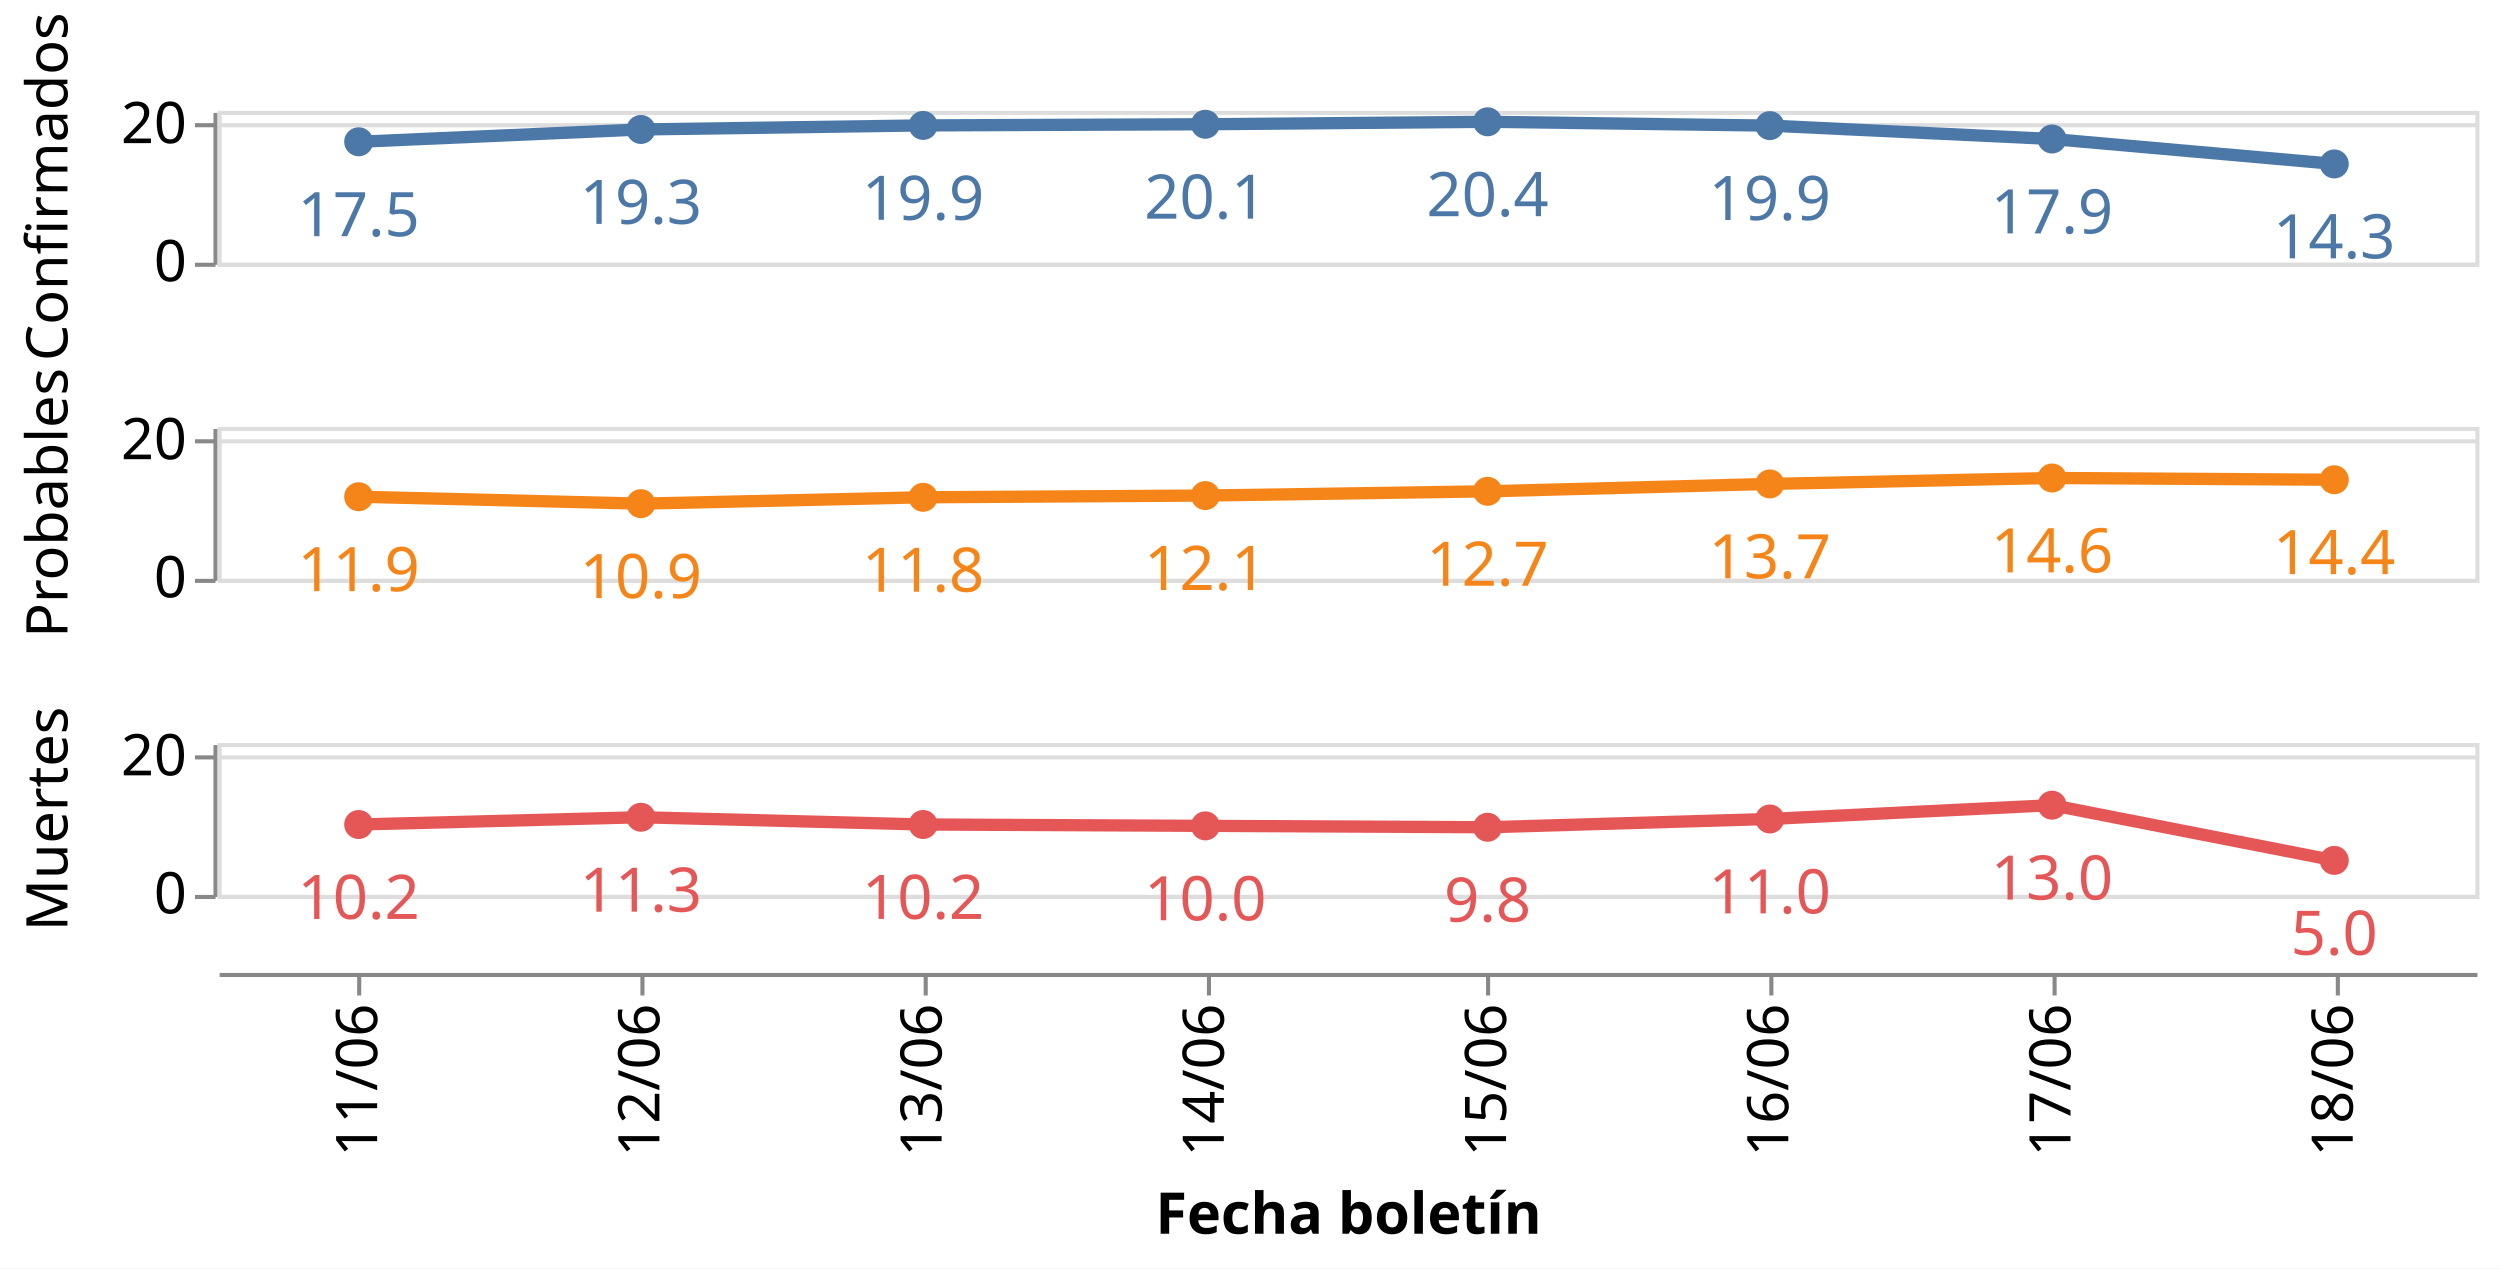
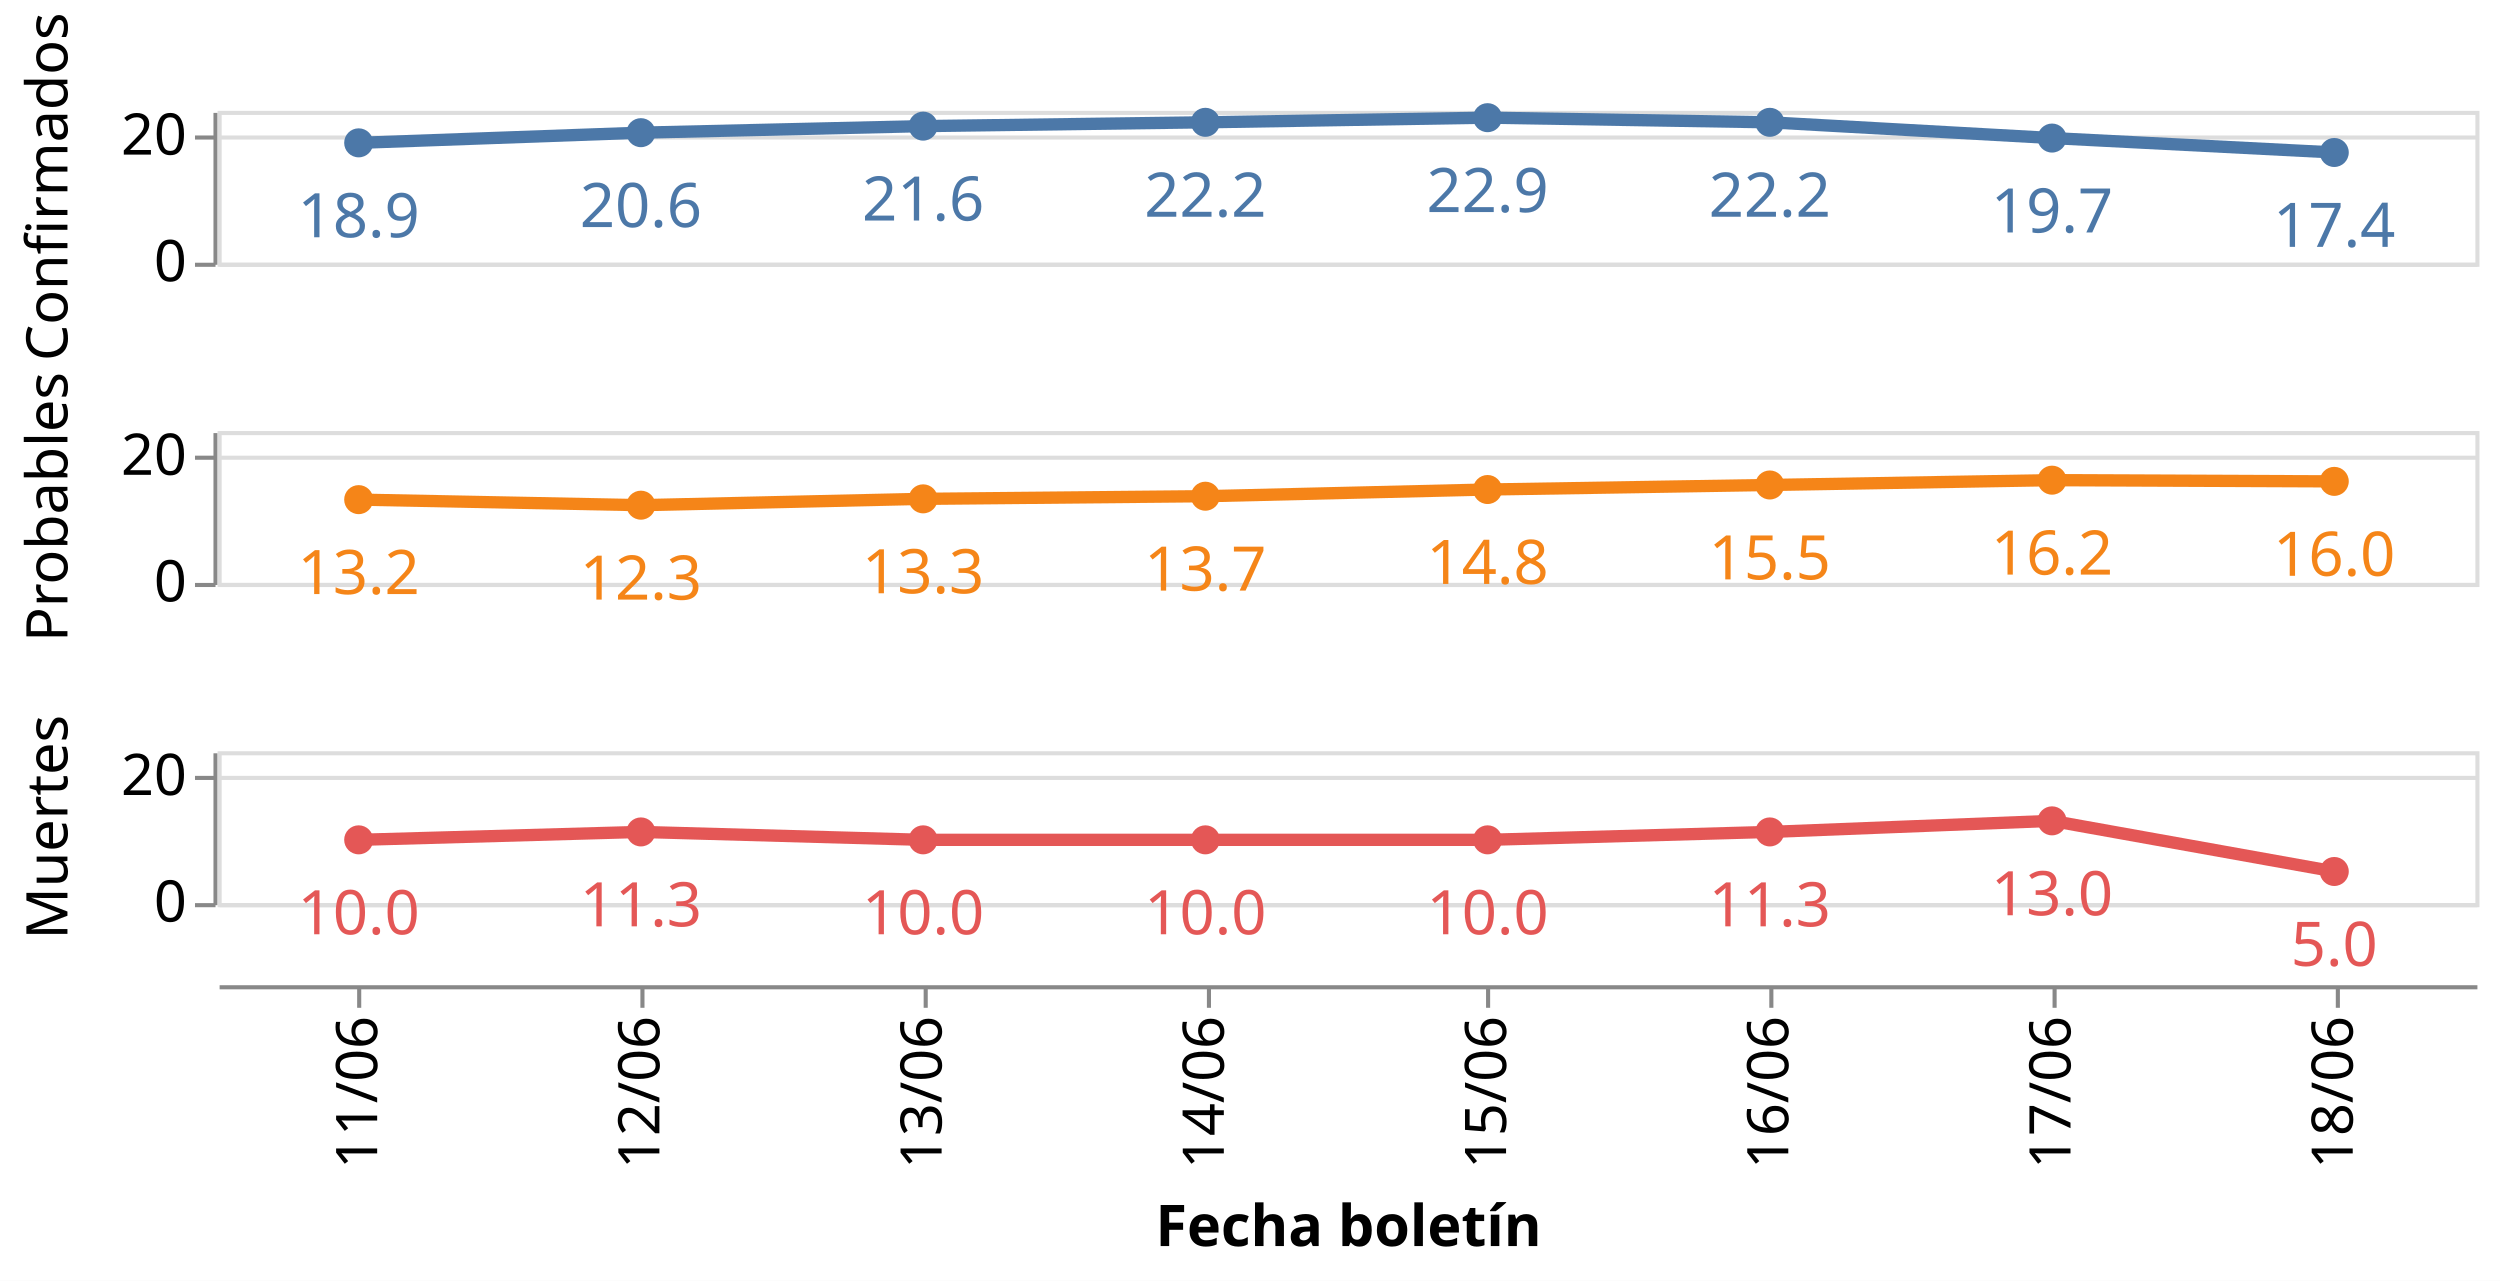
- <svg xmlns="http://www.w3.org/2000/svg" class="marks" width="609" height="309" viewBox="0 0 609 309" version="1.1">
-   <rect width="609" height="309" style="fill: white;" />
+ <svg xmlns="http://www.w3.org/2000/svg" class="marks" width="609" height="312" viewBox="0 0 609 312" version="1.1">
+   <rect width="609" height="312" style="fill: white;" />
  <g transform="translate(53,27)">
    <g class="mark-group role-frame root">
      <g transform="translate(0,0)">
        <path class="background" d="M0,0h0v0h0Z" style="fill: none;" />
        <g>
          <g class="mark-group role-row-header row_header">
            <g transform="translate(-1,0)">
              <path class="background" d="M0,0h0v37h0Z" style="fill: none;" />
              <g>
                <g class="mark-group role-axis">
                  <g transform="translate(0.5,0.5)">
                    <path class="background" d="M0,0h0v0h0Z" style="pointer-events: none; fill: none;" />
                    <g>
                      <g class="mark-rule role-axis-tick" style="pointer-events: none;">
                        <line transform="translate(0,37)" x2="-5" y2="0" style="fill: none; stroke: #888; stroke-width: 1; opacity: 1;" />
-                         <line transform="translate(0,3)" x2="-5" y2="0" style="fill: none; stroke: #888; stroke-width: 1; opacity: 1;" />
+                         <line transform="translate(0,6)" x2="-5" y2="0" style="fill: none; stroke: #888; stroke-width: 1; opacity: 1;" />
                      </g>
                      <g class="mark-text role-axis-label" style="pointer-events: none;">
                        <text text-anchor="end" transform="translate(-7,41)" style="font-family: sans-serif; font-size: 14px; fill: #000; opacity: 1;">0</text>
-                         <text text-anchor="end" transform="translate(-7,7.363636)" style="font-family: sans-serif; font-size: 14px; fill: #000; opacity: 1;">20</text>
+                         <text text-anchor="end" transform="translate(-7,10.16667)" style="font-family: sans-serif; font-size: 14px; fill: #000; opacity: 1;">20</text>
                      </g>
                      <g class="mark-rule role-axis-domain" style="pointer-events: none;">
                        <line transform="translate(0,37)" x2="0" y2="-37" style="fill: none; stroke: #888; stroke-width: 1; opacity: 1;" />
                      </g>
                    </g>
                    <path class="foreground" d="" style="pointer-events: none; display: none; fill: none;" />
                  </g>
                </g>
                <g class="mark-group role-title">
                  <g transform="translate(-46.57227,18.5)">
                    <path class="background" d="M0,0h0v0h0Z" style="pointer-events: none; fill: none;" />
                    <g>
                      <g class="mark-text role-title-text" style="pointer-events: none;">
                        <text text-anchor="middle" transform="translate(0,0) rotate(-90) translate(0,11)" style="font-family: sans-serif; font-size: 14px; fill: #000; opacity: 1;">Confirmados</text>
                      </g>
                    </g>
                    <path class="foreground" d="" style="pointer-events: none; display: none; fill: none;" />
                  </g>
                </g>
              </g>
              <path class="foreground" d="" style="display: none; fill: none;" />
            </g>
-             <g transform="translate(-1,77)">
+             <g transform="translate(-1,78)">
              <path class="background" d="M0,0h0v37h0Z" style="fill: none;" />
              <g>
                <g class="mark-group role-axis">
                  <g transform="translate(0.5,0.5)">
                    <path class="background" d="M0,0h0v0h0Z" style="pointer-events: none; fill: none;" />
                    <g>
                      <g class="mark-rule role-axis-tick" style="pointer-events: none;">
                        <line transform="translate(0,37)" x2="-5" y2="0" style="fill: none; stroke: #888; stroke-width: 1; opacity: 1;" />
-                         <line transform="translate(0,3)" x2="-5" y2="0" style="fill: none; stroke: #888; stroke-width: 1; opacity: 1;" />
+                         <line transform="translate(0,6)" x2="-5" y2="0" style="fill: none; stroke: #888; stroke-width: 1; opacity: 1;" />
                      </g>
                      <g class="mark-text role-axis-label" style="pointer-events: none;">
                        <text text-anchor="end" transform="translate(-7,41)" style="font-family: sans-serif; font-size: 14px; fill: #000; opacity: 1;">0</text>
-                         <text text-anchor="end" transform="translate(-7,7.363636)" style="font-family: sans-serif; font-size: 14px; fill: #000; opacity: 1;">20</text>
+                         <text text-anchor="end" transform="translate(-7,10.16667)" style="font-family: sans-serif; font-size: 14px; fill: #000; opacity: 1;">20</text>
                      </g>
                      <g class="mark-rule role-axis-domain" style="pointer-events: none;">
                        <line transform="translate(0,37)" x2="0" y2="-37" style="fill: none; stroke: #888; stroke-width: 1; opacity: 1;" />
                      </g>
                    </g>
                    <path class="foreground" d="" style="pointer-events: none; display: none; fill: none;" />
                  </g>
                </g>
                <g class="mark-group role-title">
                  <g transform="translate(-46.57227,18.5)">
                    <path class="background" d="M0,0h0v0h0Z" style="pointer-events: none; fill: none;" />
                    <g>
                      <g class="mark-text role-title-text" style="pointer-events: none;">
                        <text text-anchor="middle" transform="translate(0,0) rotate(-90) translate(0,11)" style="font-family: sans-serif; font-size: 14px; fill: #000; opacity: 1;">Probables</text>
                      </g>
                    </g>
                    <path class="foreground" d="" style="pointer-events: none; display: none; fill: none;" />
                  </g>
                </g>
              </g>
              <path class="foreground" d="" style="display: none; fill: none;" />
            </g>
-             <g transform="translate(-1,154)">
+             <g transform="translate(-1,156)">
              <path class="background" d="M0,0h0v37h0Z" style="fill: none;" />
              <g>
                <g class="mark-group role-axis">
                  <g transform="translate(0.5,0.5)">
                    <path class="background" d="M0,0h0v0h0Z" style="pointer-events: none; fill: none;" />
                    <g>
                      <g class="mark-rule role-axis-tick" style="pointer-events: none;">
                        <line transform="translate(0,37)" x2="-5" y2="0" style="fill: none; stroke: #888; stroke-width: 1; opacity: 1;" />
-                         <line transform="translate(0,3)" x2="-5" y2="0" style="fill: none; stroke: #888; stroke-width: 1; opacity: 1;" />
+                         <line transform="translate(0,6)" x2="-5" y2="0" style="fill: none; stroke: #888; stroke-width: 1; opacity: 1;" />
                      </g>
                      <g class="mark-text role-axis-label" style="pointer-events: none;">
                        <text text-anchor="end" transform="translate(-7,41)" style="font-family: sans-serif; font-size: 14px; fill: #000; opacity: 1;">0</text>
-                         <text text-anchor="end" transform="translate(-7,7.363636)" style="font-family: sans-serif; font-size: 14px; fill: #000; opacity: 1;">20</text>
+                         <text text-anchor="end" transform="translate(-7,10.16667)" style="font-family: sans-serif; font-size: 14px; fill: #000; opacity: 1;">20</text>
                      </g>
                      <g class="mark-rule role-axis-domain" style="pointer-events: none;">
                        <line transform="translate(0,37)" x2="0" y2="-37" style="fill: none; stroke: #888; stroke-width: 1; opacity: 1;" />
                      </g>
                    </g>
                    <path class="foreground" d="" style="pointer-events: none; display: none; fill: none;" />
                  </g>
                </g>
                <g class="mark-group role-title">
                  <g transform="translate(-46.57227,18.5)">
                    <path class="background" d="M0,0h0v0h0Z" style="pointer-events: none; fill: none;" />
                    <g>
                      <g class="mark-text role-title-text" style="pointer-events: none;">
                        <text text-anchor="middle" transform="translate(0,0) rotate(-90) translate(0,11)" style="font-family: sans-serif; font-size: 14px; fill: #000; opacity: 1;">Muertes</text>
                      </g>
                    </g>
                    <path class="foreground" d="" style="pointer-events: none; display: none; fill: none;" />
                  </g>
                </g>
              </g>
              <path class="foreground" d="" style="display: none; fill: none;" />
            </g>
          </g>
          <g class="mark-group role-column-footer column_footer">
-             <g transform="translate(0,210)">
+             <g transform="translate(0,213)">
              <path class="background" d="M0,0h550v0h-550Z" style="fill: none;" />
              <g>
                <g class="mark-group role-axis">
                  <g transform="translate(0.5,0.5)">
                    <path class="background" d="M0,0h0v0h0Z" style="pointer-events: none; fill: none;" />
                    <g>
                      <g class="mark-rule role-axis-tick" style="pointer-events: none;">
                        <line transform="translate(34,0)" x2="0" y2="5" style="fill: none; stroke: #888; stroke-width: 1; opacity: 1;" />
                        <line transform="translate(103,0)" x2="0" y2="5" style="fill: none; stroke: #888; stroke-width: 1; opacity: 1;" />
                        <line transform="translate(172,0)" x2="0" y2="5" style="fill: none; stroke: #888; stroke-width: 1; opacity: 1;" />
                        <line transform="translate(241,0)" x2="0" y2="5" style="fill: none; stroke: #888; stroke-width: 1; opacity: 1;" />
                        <line transform="translate(309,0)" x2="0" y2="5" style="fill: none; stroke: #888; stroke-width: 1; opacity: 1;" />
                        <line transform="translate(378,0)" x2="0" y2="5" style="fill: none; stroke: #888; stroke-width: 1; opacity: 1;" />
                        <line transform="translate(447,0)" x2="0" y2="5" style="fill: none; stroke: #888; stroke-width: 1; opacity: 1;" />
                        <line transform="translate(516,0)" x2="0" y2="5" style="fill: none; stroke: #888; stroke-width: 1; opacity: 1;" />
                      </g>
                      <g class="mark-text role-axis-label" style="pointer-events: none;">
                        <text text-anchor="end" transform="translate(34.375,7) rotate(270) translate(0,4)" style="font-family: sans-serif; font-size: 14px; fill: #000; opacity: 1;">11/06</text>
                        <text text-anchor="end" transform="translate(103.125,7) rotate(270) translate(0,4)" style="font-family: sans-serif; font-size: 14px; fill: #000; opacity: 1;">12/06</text>
                        <text text-anchor="end" transform="translate(171.875,7) rotate(270) translate(0,4)" style="font-family: sans-serif; font-size: 14px; fill: #000; opacity: 1;">13/06</text>
                        <text text-anchor="end" transform="translate(240.625,7) rotate(270) translate(0,4)" style="font-family: sans-serif; font-size: 14px; fill: #000; opacity: 1;">14/06</text>
                        <text text-anchor="end" transform="translate(309.375,7) rotate(270) translate(0,4)" style="font-family: sans-serif; font-size: 14px; fill: #000; opacity: 1;">15/06</text>
                        <text text-anchor="end" transform="translate(378.125,7) rotate(270) translate(0,4)" style="font-family: sans-serif; font-size: 14px; fill: #000; opacity: 1;">16/06</text>
                        <text text-anchor="end" transform="translate(446.875,7) rotate(270) translate(0,4)" style="font-family: sans-serif; font-size: 14px; fill: #000; opacity: 1;">17/06</text>
                        <text text-anchor="end" transform="translate(515.625,7) rotate(270) translate(0,4)" style="font-family: sans-serif; font-size: 14px; fill: #000; opacity: 1;">18/06</text>
                      </g>
                      <g class="mark-rule role-axis-domain" style="pointer-events: none;">
                        <line transform="translate(0,0)" x2="550" y2="0" style="fill: none; stroke: #888; stroke-width: 1; opacity: 1;" />
                      </g>
                      <g class="mark-text role-axis-title" style="pointer-events: none;">
                        <text text-anchor="middle" transform="translate(275,63.03418)" style="font-family: sans-serif; font-size: 14px; font-weight: bold; fill: #000; opacity: 1;">Fecha boletín</text>
                      </g>
                    </g>
                    <path class="foreground" d="" style="pointer-events: none; display: none; fill: none;" />
                  </g>
                </g>
              </g>
              <path class="foreground" d="" style="display: none; fill: none;" />
            </g>
          </g>
          <g class="mark-group role-scope cell">
            <g transform="translate(0,0)">
              <path class="background" d="M0.5,0.5h550v37h-550Z" style="fill: none; stroke: #ddd;" />
              <g>
                <g class="mark-group role-axis">
                  <g transform="translate(0.5,0.5)">
                    <path class="background" d="M0,0h0v0h0Z" style="pointer-events: none; fill: none;" />
                    <g>
                      <g class="mark-rule role-axis-grid" style="pointer-events: none;">
                        <line transform="translate(0,37)" x2="550" y2="0" style="fill: none; stroke: #ddd; stroke-width: 1; opacity: 1;" />
-                         <line transform="translate(0,3)" x2="550" y2="0" style="fill: none; stroke: #ddd; stroke-width: 1; opacity: 1;" />
+                         <line transform="translate(0,6)" x2="550" y2="0" style="fill: none; stroke: #ddd; stroke-width: 1; opacity: 1;" />
                      </g>
                    </g>
                    <path class="foreground" d="" style="pointer-events: none; display: none; fill: none;" />
                  </g>
                </g>
                <g class="mark-group role-scope child_layer_0_layer_0_pathgroup">
                  <g transform="translate(0,0)">
                    <path class="background" d="M0,0h550v37h-550Z" style="fill: none;" />
                    <g>
                      <g class="mark-line role-mark child_layer_0_layer_0_marks">
-                         <path d="M34.375,7.535L103.125,4.534L171.875,3.551L240.625,3.268L309.375,2.667L378.125,3.599L446.875,6.858L515.625,12.932" style="fill: none; stroke: #4c78a8; stroke-width: 3;" />
+                         <path d="M34.375,7.796L103.125,5.317L171.875,3.723L240.625,2.793L309.375,1.663L378.125,2.794L446.875,6.631L515.625,10.143" style="fill: none; stroke: #4c78a8; stroke-width: 3;" />
                      </g>
                    </g>
                    <path class="foreground" d="" style="display: none; fill: none;" />
                  </g>
                </g>
                <g class="mark-symbol role-mark child_layer_0_layer_1_marks">
-                   <path transform="translate(34.375,7.535075)" d="M3.536,0A3.536,3.536,0,1,1,-3.536,0A3.536,3.536,0,1,1,3.536,0" style="fill: #4c78a8; stroke-width: 2; opacity: 1;" />
-                   <path transform="translate(103.125,4.533597)" d="M3.536,0A3.536,3.536,0,1,1,-3.536,0A3.536,3.536,0,1,1,3.536,0" style="fill: #4c78a8; stroke-width: 2; opacity: 1;" />
-                   <path transform="translate(171.875,3.550505)" d="M3.536,0A3.536,3.536,0,1,1,-3.536,0A3.536,3.536,0,1,1,3.536,0" style="fill: #4c78a8; stroke-width: 2; opacity: 1;" />
-                   <path transform="translate(240.625,3.267923)" d="M3.536,0A3.536,3.536,0,1,1,-3.536,0A3.536,3.536,0,1,1,3.536,0" style="fill: #4c78a8; stroke-width: 2; opacity: 1;" />
-                   <path transform="translate(309.375,2.666667)" d="M3.536,0A3.536,3.536,0,1,1,-3.536,0A3.536,3.536,0,1,1,3.536,0" style="fill: #4c78a8; stroke-width: 2; opacity: 1;" />
-                   <path transform="translate(378.125,3.599091)" d="M3.536,0A3.536,3.536,0,1,1,-3.536,0A3.536,3.536,0,1,1,3.536,0" style="fill: #4c78a8; stroke-width: 2; opacity: 1;" />
-                   <path transform="translate(446.875,6.857899)" d="M3.536,0A3.536,3.536,0,1,1,-3.536,0A3.536,3.536,0,1,1,3.536,0" style="fill: #4c78a8; stroke-width: 2; opacity: 1;" />
-                   <path transform="translate(515.625,12.93182)" d="M3.536,0A3.536,3.536,0,1,1,-3.536,0A3.536,3.536,0,1,1,3.536,0" style="fill: #4c78a8; stroke-width: 2; opacity: 1;" />
+                   <path transform="translate(34.375,7.795597)" d="M3.536,0A3.536,3.536,0,1,1,-3.536,0A3.536,3.536,0,1,1,3.536,0" style="fill: #4c78a8; stroke-width: 2; opacity: 1;" />
+                   <path transform="translate(103.125,5.317177)" d="M3.536,0A3.536,3.536,0,1,1,-3.536,0A3.536,3.536,0,1,1,3.536,0" style="fill: #4c78a8; stroke-width: 2; opacity: 1;" />
+                   <path transform="translate(171.875,3.72327)" d="M3.536,0A3.536,3.536,0,1,1,-3.536,0A3.536,3.536,0,1,1,3.536,0" style="fill: #4c78a8; stroke-width: 2; opacity: 1;" />
+                   <path transform="translate(240.625,2.793317)" d="M3.536,0A3.536,3.536,0,1,1,-3.536,0A3.536,3.536,0,1,1,3.536,0" style="fill: #4c78a8; stroke-width: 2; opacity: 1;" />
+                   <path transform="translate(309.375,1.662921)" d="M3.536,0A3.536,3.536,0,1,1,-3.536,0A3.536,3.536,0,1,1,3.536,0" style="fill: #4c78a8; stroke-width: 2; opacity: 1;" />
+                   <path transform="translate(378.125,2.794271)" d="M3.536,0A3.536,3.536,0,1,1,-3.536,0A3.536,3.536,0,1,1,3.536,0" style="fill: #4c78a8; stroke-width: 2; opacity: 1;" />
+                   <path transform="translate(446.875,6.631024)" d="M3.536,0A3.536,3.536,0,1,1,-3.536,0A3.536,3.536,0,1,1,3.536,0" style="fill: #4c78a8; stroke-width: 2; opacity: 1;" />
+                   <path transform="translate(515.625,10.14254)" d="M3.536,0A3.536,3.536,0,1,1,-3.536,0A3.536,3.536,0,1,1,3.536,0" style="fill: #4c78a8; stroke-width: 2; opacity: 1;" />
                </g>
                <g class="mark-text role-mark child_layer_1_marks">
-                   <text text-anchor="middle" transform="translate(34.375,30.53508)" style="font-family: sans-serif; font-size: 15px; fill: #4c78a8;">17.5</text>
-                   <text text-anchor="middle" transform="translate(103.125,27.5336)" style="font-family: sans-serif; font-size: 15px; fill: #4c78a8;">19.3</text>
-                   <text text-anchor="middle" transform="translate(171.875,26.55051)" style="font-family: sans-serif; font-size: 15px; fill: #4c78a8;">19.9</text>
-                   <text text-anchor="middle" transform="translate(240.625,26.26792)" style="font-family: sans-serif; font-size: 15px; fill: #4c78a8;">20.1</text>
-                   <text text-anchor="middle" transform="translate(309.375,25.66667)" style="font-family: sans-serif; font-size: 15px; fill: #4c78a8;">20.4</text>
-                   <text text-anchor="middle" transform="translate(378.125,26.59909)" style="font-family: sans-serif; font-size: 15px; fill: #4c78a8;">19.9</text>
-                   <text text-anchor="middle" transform="translate(446.875,29.8579)" style="font-family: sans-serif; font-size: 15px; fill: #4c78a8;">17.9</text>
-                   <text text-anchor="middle" transform="translate(515.625,35.93182)" style="font-family: sans-serif; font-size: 15px; fill: #4c78a8;">14.3</text>
-                 </g>
-               </g>
-               <path class="foreground" d="" style="display: none; fill: none;" />
-             </g>
-             <g transform="translate(0,77)">
+                   <text text-anchor="middle" transform="translate(34.375,30.7956)" style="font-family: sans-serif; font-size: 15px; fill: #4c78a8;">18.9</text>
+                   <text text-anchor="middle" transform="translate(103.125,28.31718)" style="font-family: sans-serif; font-size: 15px; fill: #4c78a8;">20.6</text>
+                   <text text-anchor="middle" transform="translate(171.875,26.72327)" style="font-family: sans-serif; font-size: 15px; fill: #4c78a8;">21.6</text>
+                   <text text-anchor="middle" transform="translate(240.625,25.79332)" style="font-family: sans-serif; font-size: 15px; fill: #4c78a8;">22.2</text>
+                   <text text-anchor="middle" transform="translate(309.375,24.66292)" style="font-family: sans-serif; font-size: 15px; fill: #4c78a8;">22.9</text>
+                   <text text-anchor="middle" transform="translate(378.125,25.79427)" style="font-family: sans-serif; font-size: 15px; fill: #4c78a8;">22.2</text>
+                   <text text-anchor="middle" transform="translate(446.875,29.63102)" style="font-family: sans-serif; font-size: 15px; fill: #4c78a8;">19.7</text>
+                   <text text-anchor="middle" transform="translate(515.625,33.14254)" style="font-family: sans-serif; font-size: 15px; fill: #4c78a8;">17.4</text>
+                 </g>
+               </g>
+               <path class="foreground" d="" style="display: none; fill: none;" />
+             </g>
+             <g transform="translate(0,78)">
              <path class="background" d="M0.5,0.5h550v37h-550Z" style="fill: none; stroke: #ddd;" />
              <g>
                <g class="mark-group role-axis">
                  <g transform="translate(0.5,0.5)">
                    <path class="background" d="M0,0h0v0h0Z" style="pointer-events: none; fill: none;" />
                    <g>
                      <g class="mark-rule role-axis-grid" style="pointer-events: none;">
                        <line transform="translate(0,37)" x2="550" y2="0" style="fill: none; stroke: #ddd; stroke-width: 1; opacity: 1;" />
-                         <line transform="translate(0,3)" x2="550" y2="0" style="fill: none; stroke: #ddd; stroke-width: 1; opacity: 1;" />
+                         <line transform="translate(0,6)" x2="550" y2="0" style="fill: none; stroke: #ddd; stroke-width: 1; opacity: 1;" />
                      </g>
                    </g>
                    <path class="foreground" d="" style="pointer-events: none; display: none; fill: none;" />
                  </g>
                </g>
                <g class="mark-group role-scope child_layer_0_layer_0_pathgroup">
                  <g transform="translate(0,0)">
                    <path class="background" d="M0,0h550v37h-550Z" style="fill: none;" />
                    <g>
                      <g class="mark-line role-mark child_layer_0_layer_0_marks">
-                         <path d="M34.375,17.002L103.125,18.688L171.875,17.14L240.625,16.716L309.375,15.68L378.125,13.881L446.875,12.437L515.625,12.866" style="fill: none; stroke: #f58518; stroke-width: 3;" />
+                         <path d="M34.375,16.709L103.125,18.061L171.875,16.518L240.625,15.874L309.375,14.245L378.125,13.14L446.875,11.967L515.625,12.261" style="fill: none; stroke: #f58518; stroke-width: 3;" />
                      </g>
                    </g>
                    <path class="foreground" d="" style="display: none; fill: none;" />
                  </g>
                </g>
                <g class="mark-symbol role-mark child_layer_0_layer_1_marks">
-                   <path transform="translate(34.375,17.00188)" d="M3.536,0A3.536,3.536,0,1,1,-3.536,0A3.536,3.536,0,1,1,3.536,0" style="fill: #f58518; stroke-width: 2; opacity: 1;" />
-                   <path transform="translate(103.125,18.68848)" d="M3.536,0A3.536,3.536,0,1,1,-3.536,0A3.536,3.536,0,1,1,3.536,0" style="fill: #f58518; stroke-width: 2; opacity: 1;" />
-                   <path transform="translate(171.875,17.13994)" d="M3.536,0A3.536,3.536,0,1,1,-3.536,0A3.536,3.536,0,1,1,3.536,0" style="fill: #f58518; stroke-width: 2; opacity: 1;" />
-                   <path transform="translate(240.625,16.71612)" d="M3.536,0A3.536,3.536,0,1,1,-3.536,0A3.536,3.536,0,1,1,3.536,0" style="fill: #f58518; stroke-width: 2; opacity: 1;" />
-                   <path transform="translate(309.375,15.67991)" d="M3.536,0A3.536,3.536,0,1,1,-3.536,0A3.536,3.536,0,1,1,3.536,0" style="fill: #f58518; stroke-width: 2; opacity: 1;" />
-                   <path transform="translate(378.125,13.88128)" d="M3.536,0A3.536,3.536,0,1,1,-3.536,0A3.536,3.536,0,1,1,3.536,0" style="fill: #f58518; stroke-width: 2; opacity: 1;" />
-                   <path transform="translate(446.875,12.43654)" d="M3.536,0A3.536,3.536,0,1,1,-3.536,0A3.536,3.536,0,1,1,3.536,0" style="fill: #f58518; stroke-width: 2; opacity: 1;" />
-                   <path transform="translate(515.625,12.86564)" d="M3.536,0A3.536,3.536,0,1,1,-3.536,0A3.536,3.536,0,1,1,3.536,0" style="fill: #f58518; stroke-width: 2; opacity: 1;" />
+                   <path transform="translate(34.375,16.70863)" d="M3.536,0A3.536,3.536,0,1,1,-3.536,0A3.536,3.536,0,1,1,3.536,0" style="fill: #f58518; stroke-width: 2; opacity: 1;" />
+                   <path transform="translate(103.125,18.06066)" d="M3.536,0A3.536,3.536,0,1,1,-3.536,0A3.536,3.536,0,1,1,3.536,0" style="fill: #f58518; stroke-width: 2; opacity: 1;" />
+                   <path transform="translate(171.875,16.5175)" d="M3.536,0A3.536,3.536,0,1,1,-3.536,0A3.536,3.536,0,1,1,3.536,0" style="fill: #f58518; stroke-width: 2; opacity: 1;" />
+                   <path transform="translate(240.625,15.87427)" d="M3.536,0A3.536,3.536,0,1,1,-3.536,0A3.536,3.536,0,1,1,3.536,0" style="fill: #f58518; stroke-width: 2; opacity: 1;" />
+                   <path transform="translate(309.375,14.24467)" d="M3.536,0A3.536,3.536,0,1,1,-3.536,0A3.536,3.536,0,1,1,3.536,0" style="fill: #f58518; stroke-width: 2; opacity: 1;" />
+                   <path transform="translate(378.125,13.13988)" d="M3.536,0A3.536,3.536,0,1,1,-3.536,0A3.536,3.536,0,1,1,3.536,0" style="fill: #f58518; stroke-width: 2; opacity: 1;" />
+                   <path transform="translate(446.875,11.96738)" d="M3.536,0A3.536,3.536,0,1,1,-3.536,0A3.536,3.536,0,1,1,3.536,0" style="fill: #f58518; stroke-width: 2; opacity: 1;" />
+                   <path transform="translate(515.625,12.26102)" d="M3.536,0A3.536,3.536,0,1,1,-3.536,0A3.536,3.536,0,1,1,3.536,0" style="fill: #f58518; stroke-width: 2; opacity: 1;" />
                </g>
                <g class="mark-text role-mark child_layer_1_marks">
-                   <text text-anchor="middle" transform="translate(34.375,40.00188)" style="font-family: sans-serif; font-size: 15px; fill: #f58518;">11.9</text>
-                   <text text-anchor="middle" transform="translate(103.125,41.68848)" style="font-family: sans-serif; font-size: 15px; fill: #f58518;">10.9</text>
-                   <text text-anchor="middle" transform="translate(171.875,40.13994)" style="font-family: sans-serif; font-size: 15px; fill: #f58518;">11.8</text>
-                   <text text-anchor="middle" transform="translate(240.625,39.71612)" style="font-family: sans-serif; font-size: 15px; fill: #f58518;">12.1</text>
-                   <text text-anchor="middle" transform="translate(309.375,38.67991)" style="font-family: sans-serif; font-size: 15px; fill: #f58518;">12.7</text>
-                   <text text-anchor="middle" transform="translate(378.125,36.88128)" style="font-family: sans-serif; font-size: 15px; fill: #f58518;">13.7</text>
-                   <text text-anchor="middle" transform="translate(446.875,35.43654)" style="font-family: sans-serif; font-size: 15px; fill: #f58518;">14.6</text>
-                   <text text-anchor="middle" transform="translate(515.625,35.86564)" style="font-family: sans-serif; font-size: 15px; fill: #f58518;">14.4</text>
-                 </g>
-               </g>
-               <path class="foreground" d="" style="display: none; fill: none;" />
-             </g>
-             <g transform="translate(0,154)">
+                   <text text-anchor="middle" transform="translate(34.375,39.70863)" style="font-family: sans-serif; font-size: 15px; fill: #f58518;">13.2</text>
+                   <text text-anchor="middle" transform="translate(103.125,41.06066)" style="font-family: sans-serif; font-size: 15px; fill: #f58518;">12.3</text>
+                   <text text-anchor="middle" transform="translate(171.875,39.5175)" style="font-family: sans-serif; font-size: 15px; fill: #f58518;">13.3</text>
+                   <text text-anchor="middle" transform="translate(240.625,38.87427)" style="font-family: sans-serif; font-size: 15px; fill: #f58518;">13.7</text>
+                   <text text-anchor="middle" transform="translate(309.375,37.24467)" style="font-family: sans-serif; font-size: 15px; fill: #f58518;">14.8</text>
+                   <text text-anchor="middle" transform="translate(378.125,36.13988)" style="font-family: sans-serif; font-size: 15px; fill: #f58518;">15.5</text>
+                   <text text-anchor="middle" transform="translate(446.875,34.96738)" style="font-family: sans-serif; font-size: 15px; fill: #f58518;">16.2</text>
+                   <text text-anchor="middle" transform="translate(515.625,35.26102)" style="font-family: sans-serif; font-size: 15px; fill: #f58518;">16.0</text>
+                 </g>
+               </g>
+               <path class="foreground" d="" style="display: none; fill: none;" />
+             </g>
+             <g transform="translate(0,156)">
              <path class="background" d="M0.5,0.5h550v37h-550Z" style="fill: none; stroke: #ddd;" />
              <g>
                <g class="mark-group role-axis">
                  <g transform="translate(0.5,0.5)">
                    <path class="background" d="M0,0h0v0h0Z" style="pointer-events: none; fill: none;" />
                    <g>
                      <g class="mark-rule role-axis-grid" style="pointer-events: none;">
                        <line transform="translate(0,37)" x2="550" y2="0" style="fill: none; stroke: #ddd; stroke-width: 1; opacity: 1;" />
-                         <line transform="translate(0,3)" x2="550" y2="0" style="fill: none; stroke: #ddd; stroke-width: 1; opacity: 1;" />
+                         <line transform="translate(0,6)" x2="550" y2="0" style="fill: none; stroke: #ddd; stroke-width: 1; opacity: 1;" />
                      </g>
                    </g>
                    <path class="foreground" d="" style="pointer-events: none; display: none; fill: none;" />
                  </g>
                </g>
                <g class="mark-group role-scope child_layer_0_layer_0_pathgroup">
                  <g transform="translate(0,0)">
                    <path class="background" d="M0,0h550v37h-550Z" style="fill: none;" />
                    <g>
                      <g class="mark-line role-mark child_layer_0_layer_0_marks">
-                         <path d="M34.375,19.845L103.125,18.08L171.875,19.845L240.625,20.182L309.375,20.518L378.125,18.5L446.875,15.136L515.625,28.591" style="fill: none; stroke: #e45756; stroke-width: 3;" />
+                         <path d="M34.375,21.583L103.125,19.656L171.875,21.583L240.625,21.583L309.375,21.583L378.125,19.656L446.875,16.958L515.625,29.292" style="fill: none; stroke: #e45756; stroke-width: 3;" />
                      </g>
                    </g>
                    <path class="foreground" d="" style="display: none; fill: none;" />
                  </g>
                </g>
                <g class="mark-symbol role-mark child_layer_0_layer_1_marks">
-                   <path transform="translate(34.375,19.84545)" d="M3.536,0A3.536,3.536,0,1,1,-3.536,0A3.536,3.536,0,1,1,3.536,0" style="fill: #e45756; stroke-width: 2; opacity: 1;" />
-                   <path transform="translate(103.125,18.07955)" d="M3.536,0A3.536,3.536,0,1,1,-3.536,0A3.536,3.536,0,1,1,3.536,0" style="fill: #e45756; stroke-width: 2; opacity: 1;" />
-                   <path transform="translate(171.875,19.84545)" d="M3.536,0A3.536,3.536,0,1,1,-3.536,0A3.536,3.536,0,1,1,3.536,0" style="fill: #e45756; stroke-width: 2; opacity: 1;" />
-                   <path transform="translate(240.625,20.18182)" d="M3.536,0A3.536,3.536,0,1,1,-3.536,0A3.536,3.536,0,1,1,3.536,0" style="fill: #e45756; stroke-width: 2; opacity: 1;" />
-                   <path transform="translate(309.375,20.51818)" d="M3.536,0A3.536,3.536,0,1,1,-3.536,0A3.536,3.536,0,1,1,3.536,0" style="fill: #e45756; stroke-width: 2; opacity: 1;" />
-                   <path transform="translate(378.125,18.5)" d="M3.536,0A3.536,3.536,0,1,1,-3.536,0A3.536,3.536,0,1,1,3.536,0" style="fill: #e45756; stroke-width: 2; opacity: 1;" />
-                   <path transform="translate(446.875,15.13636)" d="M3.536,0A3.536,3.536,0,1,1,-3.536,0A3.536,3.536,0,1,1,3.536,0" style="fill: #e45756; stroke-width: 2; opacity: 1;" />
-                   <path transform="translate(515.625,28.59091)" d="M3.536,0A3.536,3.536,0,1,1,-3.536,0A3.536,3.536,0,1,1,3.536,0" style="fill: #e45756; stroke-width: 2; opacity: 1;" />
+                   <path transform="translate(34.375,21.58333)" d="M3.536,0A3.536,3.536,0,1,1,-3.536,0A3.536,3.536,0,1,1,3.536,0" style="fill: #e45756; stroke-width: 2; opacity: 1;" />
+                   <path transform="translate(103.125,19.65625)" d="M3.536,0A3.536,3.536,0,1,1,-3.536,0A3.536,3.536,0,1,1,3.536,0" style="fill: #e45756; stroke-width: 2; opacity: 1;" />
+                   <path transform="translate(171.875,21.58333)" d="M3.536,0A3.536,3.536,0,1,1,-3.536,0A3.536,3.536,0,1,1,3.536,0" style="fill: #e45756; stroke-width: 2; opacity: 1;" />
+                   <path transform="translate(240.625,21.58333)" d="M3.536,0A3.536,3.536,0,1,1,-3.536,0A3.536,3.536,0,1,1,3.536,0" style="fill: #e45756; stroke-width: 2; opacity: 1;" />
+                   <path transform="translate(309.375,21.58333)" d="M3.536,0A3.536,3.536,0,1,1,-3.536,0A3.536,3.536,0,1,1,3.536,0" style="fill: #e45756; stroke-width: 2; opacity: 1;" />
+                   <path transform="translate(378.125,19.65625)" d="M3.536,0A3.536,3.536,0,1,1,-3.536,0A3.536,3.536,0,1,1,3.536,0" style="fill: #e45756; stroke-width: 2; opacity: 1;" />
+                   <path transform="translate(446.875,16.95833)" d="M3.536,0A3.536,3.536,0,1,1,-3.536,0A3.536,3.536,0,1,1,3.536,0" style="fill: #e45756; stroke-width: 2; opacity: 1;" />
+                   <path transform="translate(515.625,29.29167)" d="M3.536,0A3.536,3.536,0,1,1,-3.536,0A3.536,3.536,0,1,1,3.536,0" style="fill: #e45756; stroke-width: 2; opacity: 1;" />
                </g>
                <g class="mark-text role-mark child_layer_1_marks">
-                   <text text-anchor="middle" transform="translate(34.375,42.84545)" style="font-family: sans-serif; font-size: 15px; fill: #e45756;">10.2</text>
-                   <text text-anchor="middle" transform="translate(103.125,41.07955)" style="font-family: sans-serif; font-size: 15px; fill: #e45756;">11.3</text>
-                   <text text-anchor="middle" transform="translate(171.875,42.84545)" style="font-family: sans-serif; font-size: 15px; fill: #e45756;">10.2</text>
-                   <text text-anchor="middle" transform="translate(240.625,43.18182)" style="font-family: sans-serif; font-size: 15px; fill: #e45756;">10.0</text>
-                   <text text-anchor="middle" transform="translate(309.375,43.51818)" style="font-family: sans-serif; font-size: 15px; fill: #e45756;">9.8</text>
-                   <text text-anchor="middle" transform="translate(378.125,41.5)" style="font-family: sans-serif; font-size: 15px; fill: #e45756;">11.0</text>
-                   <text text-anchor="middle" transform="translate(446.875,38.13636)" style="font-family: sans-serif; font-size: 15px; fill: #e45756;">13.0</text>
-                   <text text-anchor="middle" transform="translate(515.625,51.59091)" style="font-family: sans-serif; font-size: 15px; fill: #e45756;">5.0</text>
+                   <text text-anchor="middle" transform="translate(34.375,44.58333)" style="font-family: sans-serif; font-size: 15px; fill: #e45756;">10.0</text>
+                   <text text-anchor="middle" transform="translate(103.125,42.65625)" style="font-family: sans-serif; font-size: 15px; fill: #e45756;">11.3</text>
+                   <text text-anchor="middle" transform="translate(171.875,44.58333)" style="font-family: sans-serif; font-size: 15px; fill: #e45756;">10.0</text>
+                   <text text-anchor="middle" transform="translate(240.625,44.58333)" style="font-family: sans-serif; font-size: 15px; fill: #e45756;">10.0</text>
+                   <text text-anchor="middle" transform="translate(309.375,44.58333)" style="font-family: sans-serif; font-size: 15px; fill: #e45756;">10.0</text>
+                   <text text-anchor="middle" transform="translate(378.125,42.65625)" style="font-family: sans-serif; font-size: 15px; fill: #e45756;">11.3</text>
+                   <text text-anchor="middle" transform="translate(446.875,39.95833)" style="font-family: sans-serif; font-size: 15px; fill: #e45756;">13.0</text>
+                   <text text-anchor="middle" transform="translate(515.625,52.29167)" style="font-family: sans-serif; font-size: 15px; fill: #e45756;">5.0</text>
                </g>
              </g>
              <path class="foreground" d="" style="display: none; fill: none;" />
            </g>
          </g>
        </g>
        <path class="foreground" d="" style="display: none; fill: none;" />
      </g>
    </g>
  </g>
</svg>
